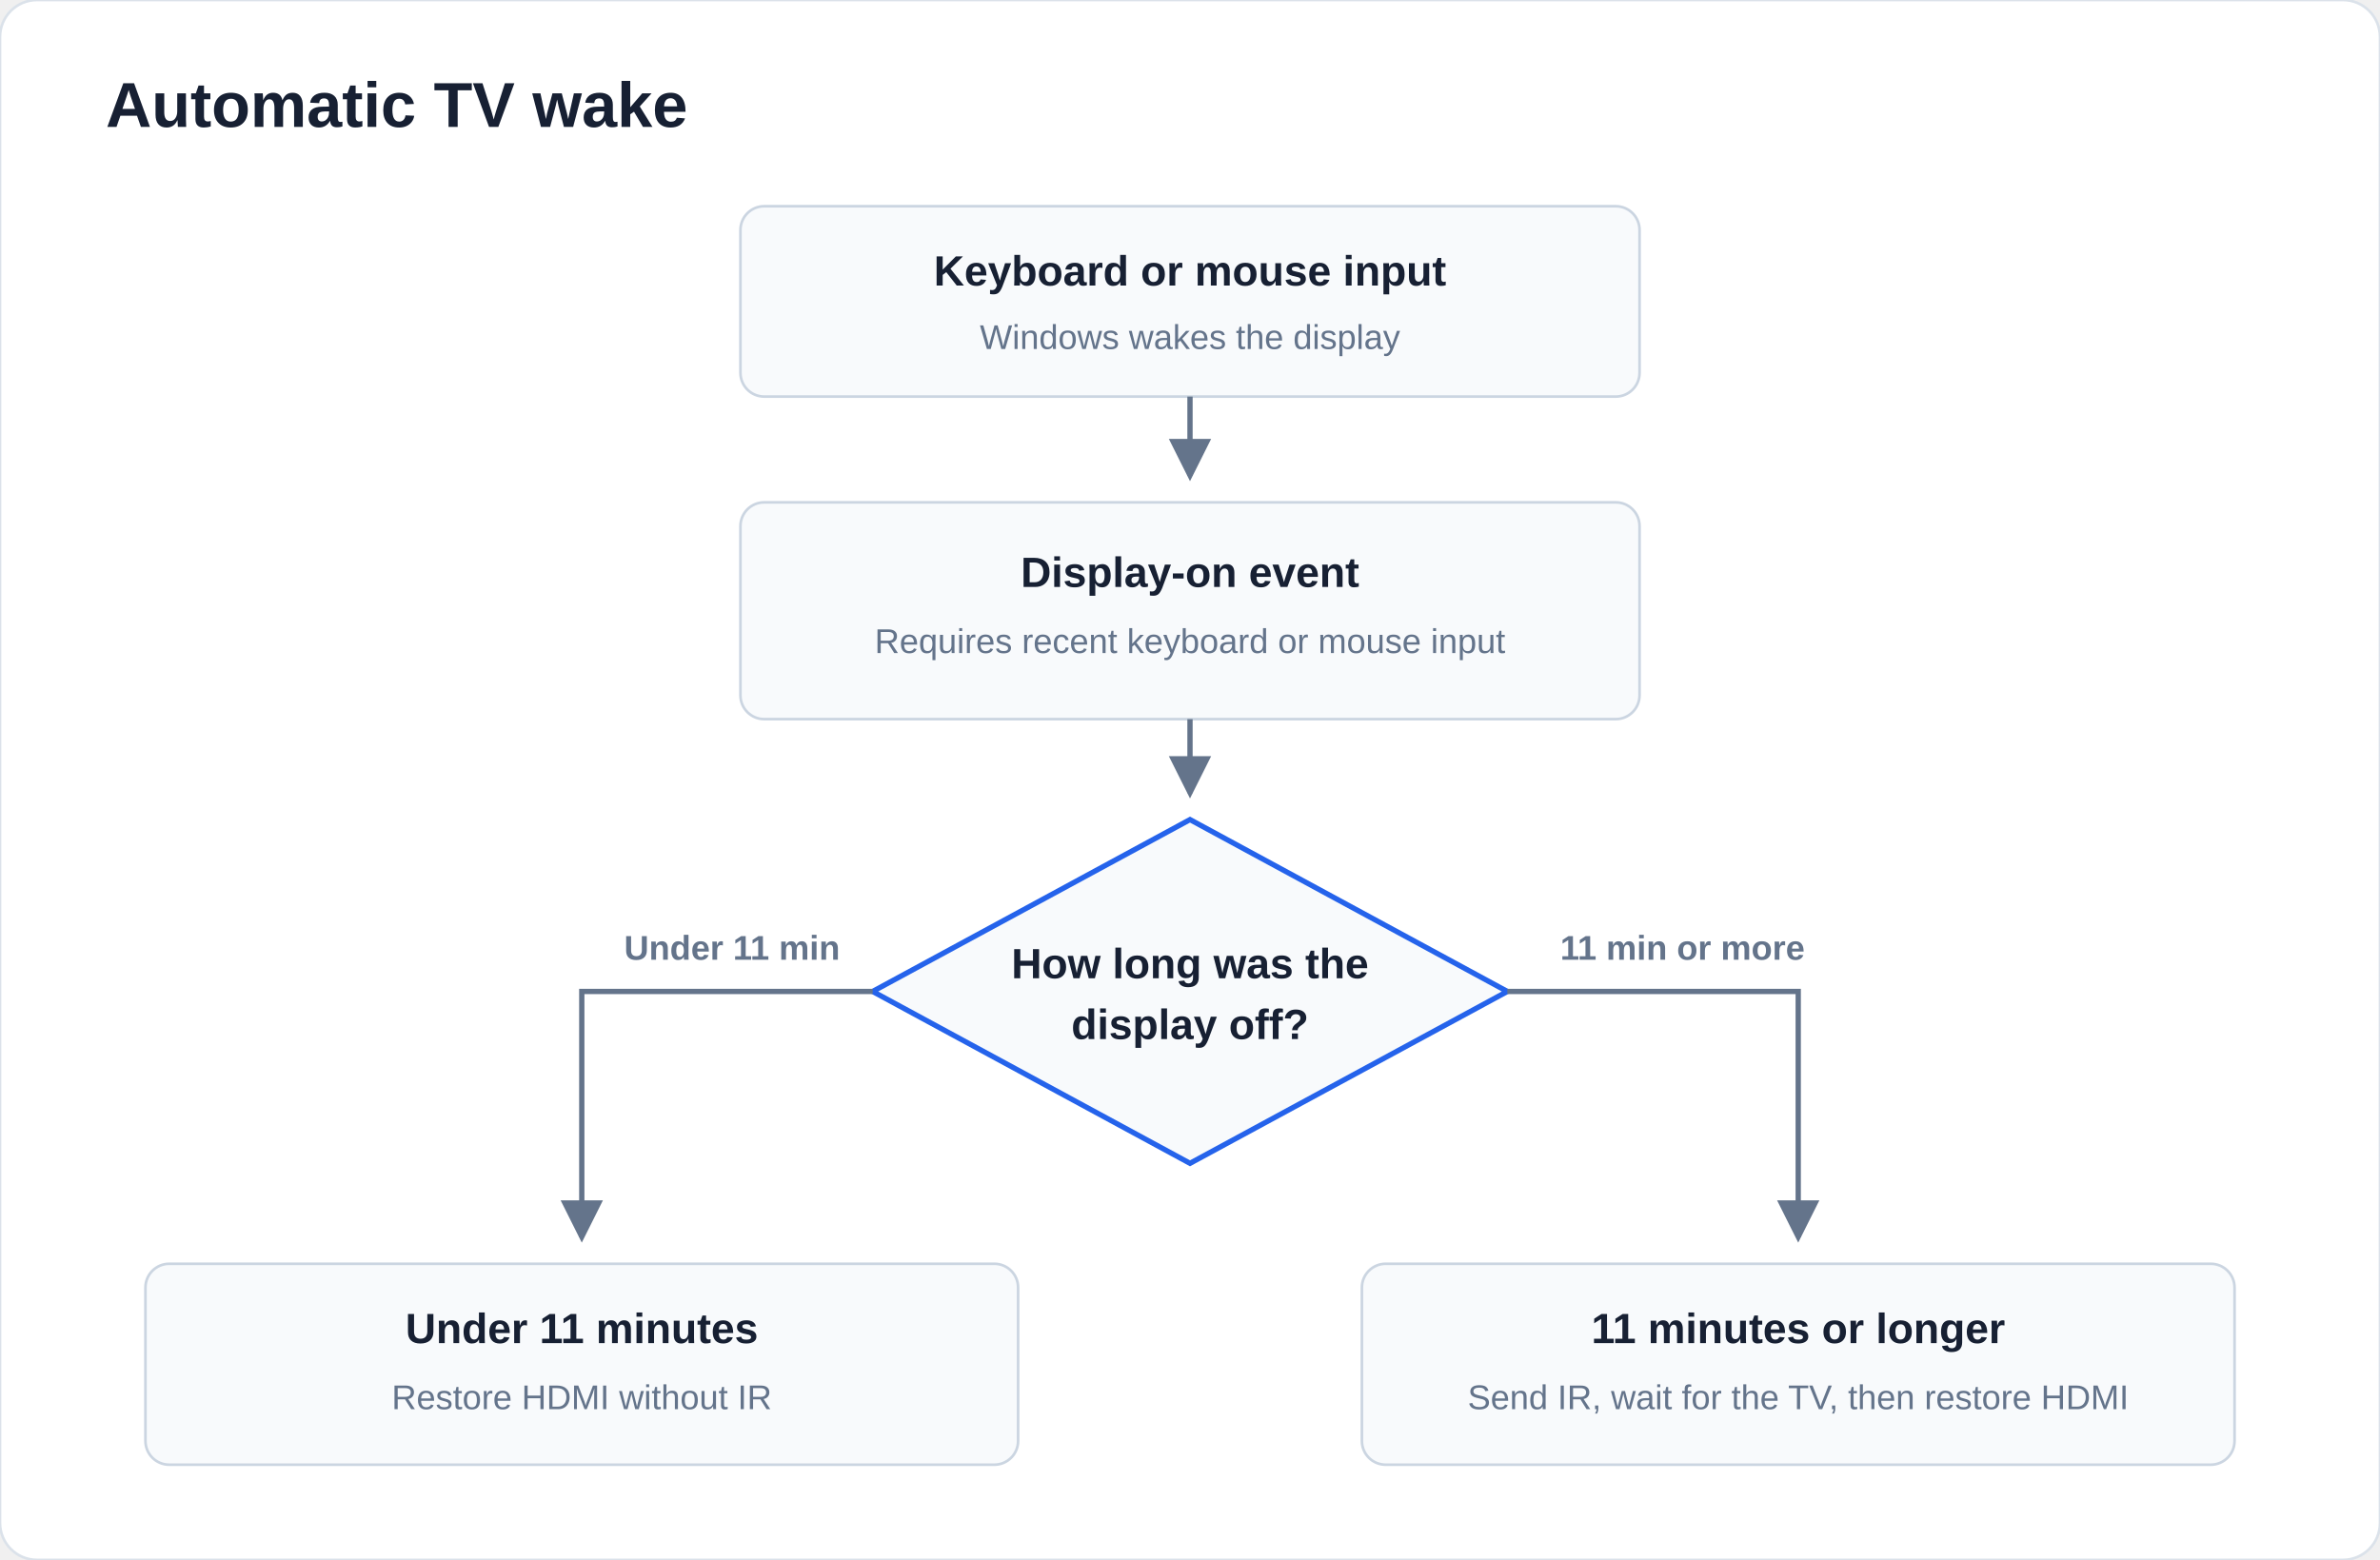
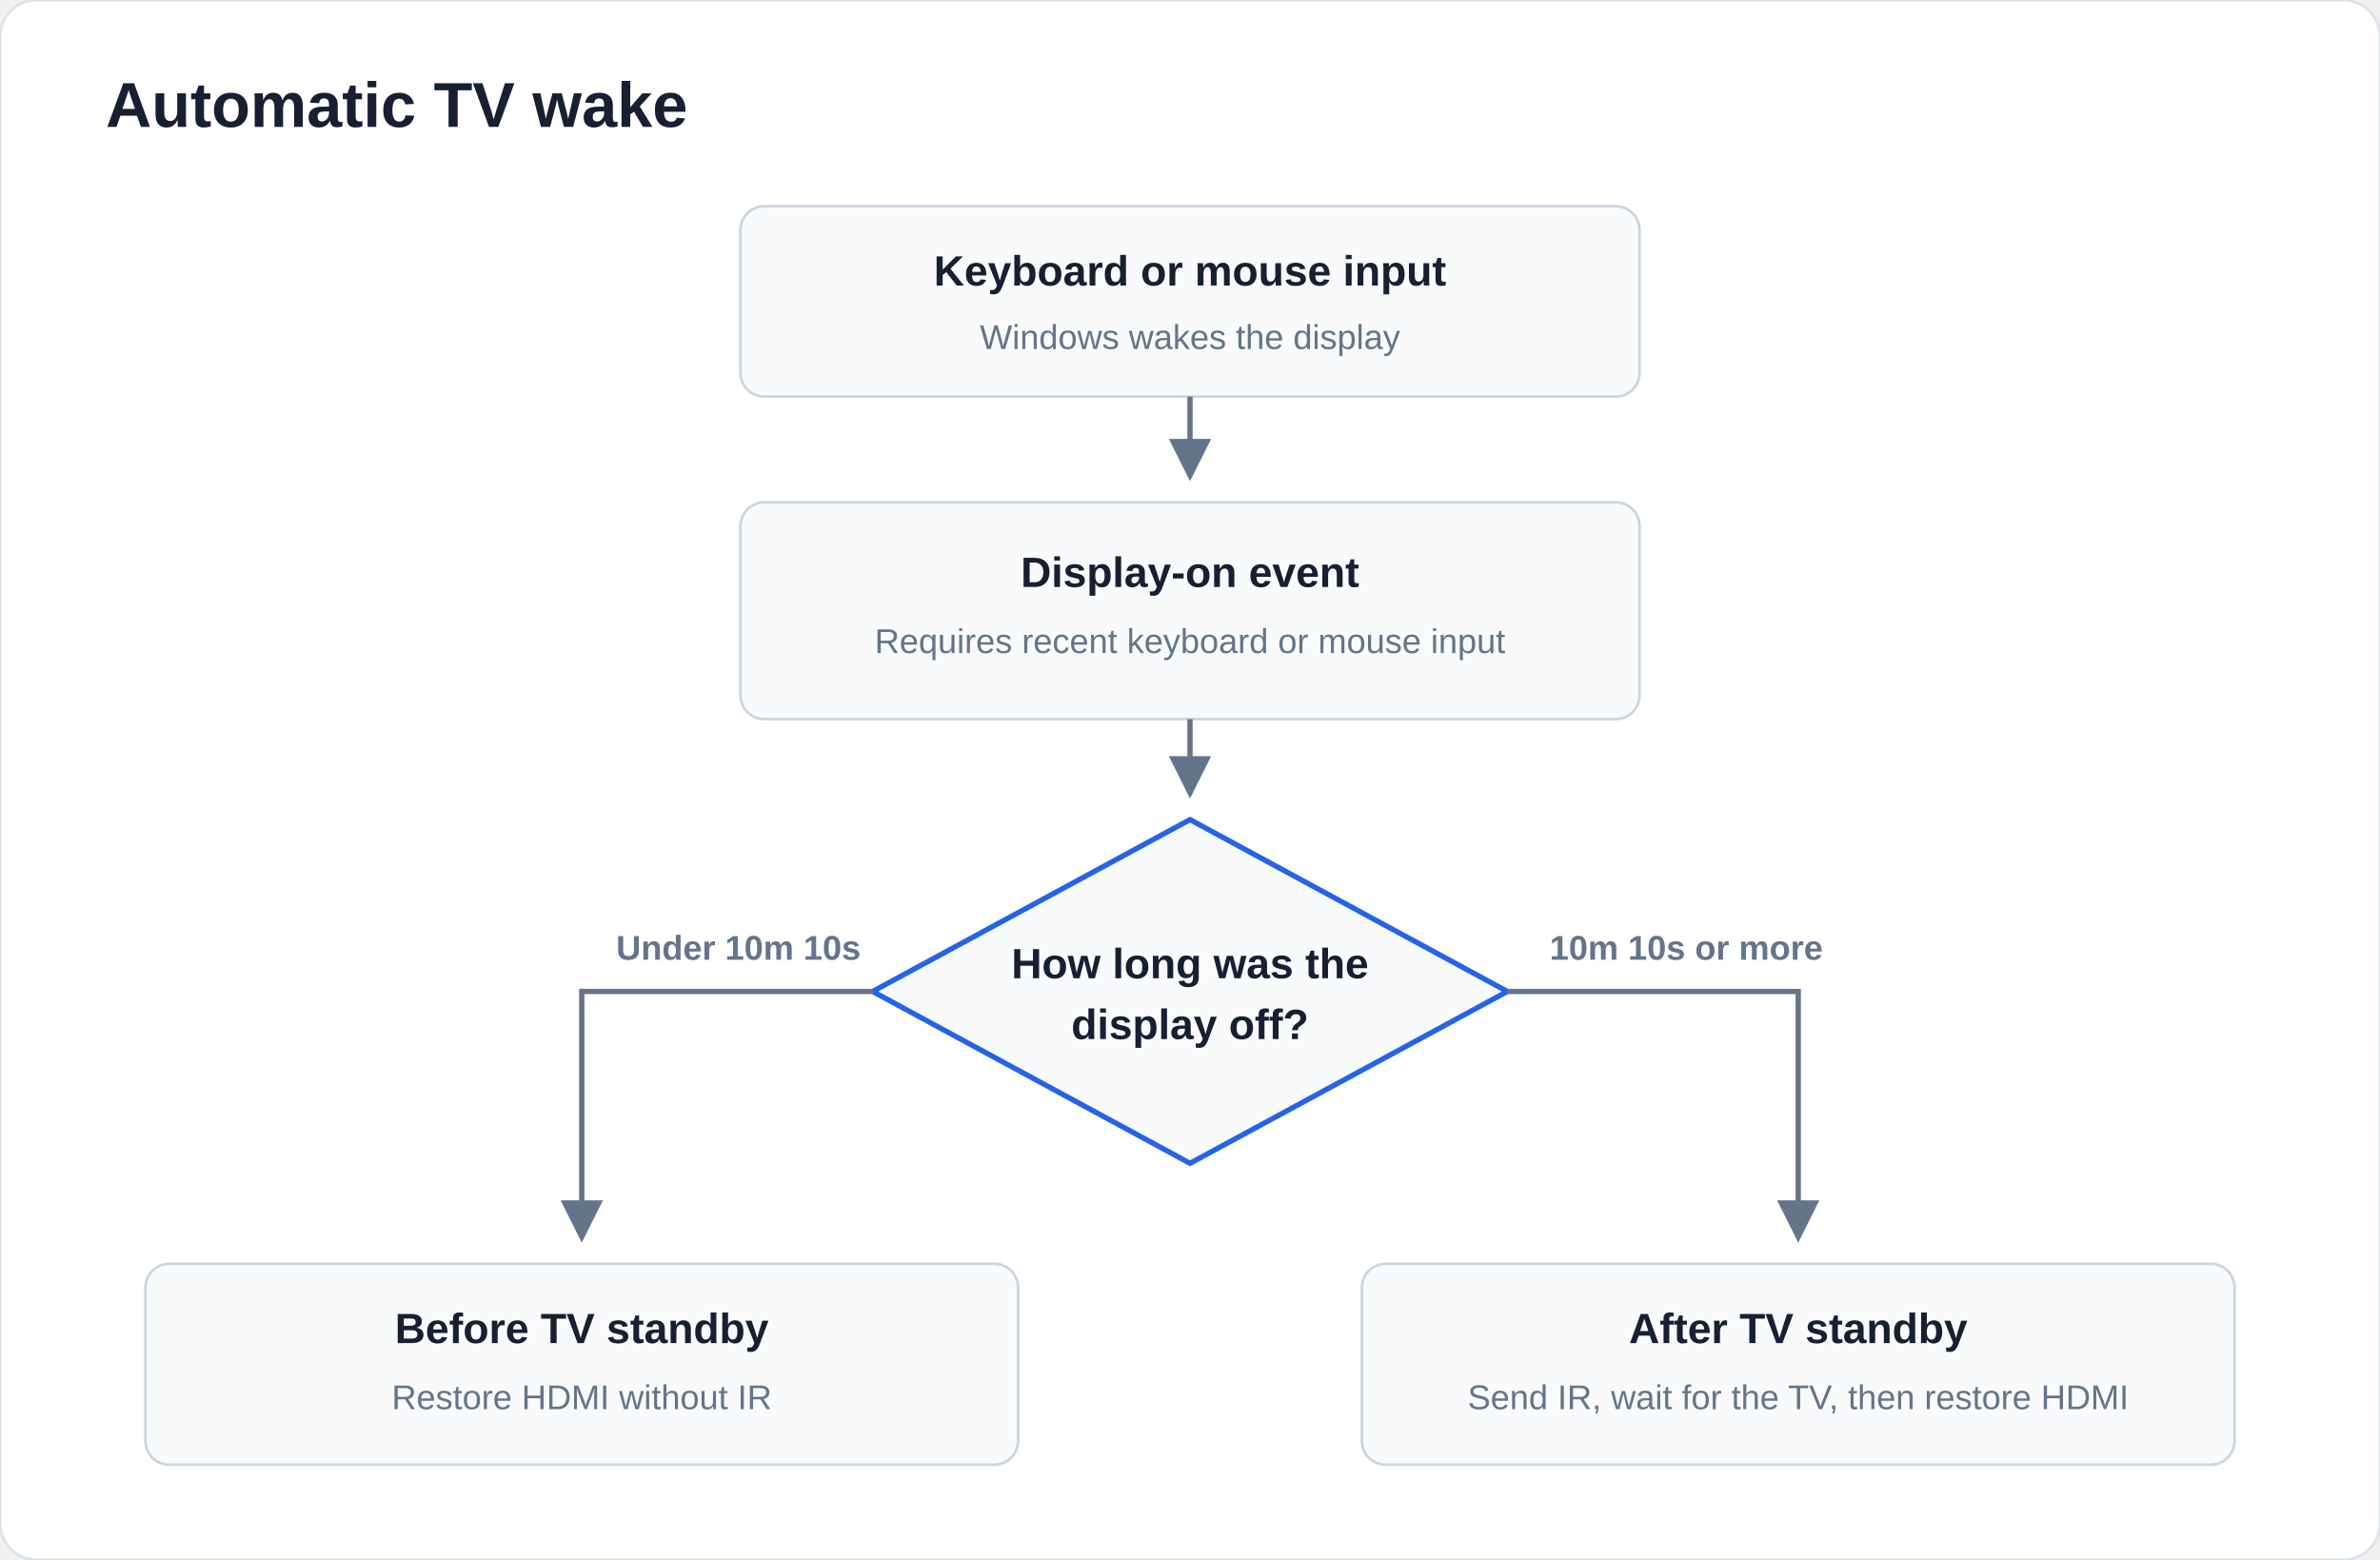
<svg xmlns="http://www.w3.org/2000/svg" width="900" height="590" viewBox="0 0 900 590" role="img" aria-labelledby="title desc">
  <defs>
    <marker id="arrow" markerWidth="8" markerHeight="8" refX="7" refY="4" orient="auto">
      <path d="M0 0 8 4 0 8z" fill="#64748b" />
    </marker>
  </defs>
  <rect width="900" height="590" rx="14" fill="#ffffff" stroke="#dbe2ea" />
  <text x="40" y="48" fill="#172033" font-family="Segoe UI,Arial,sans-serif" font-size="24" font-weight="600">Automatic TV wake</text>
  <g font-family="Segoe UI,Arial,sans-serif" text-anchor="middle">
    <rect x="280" y="78" width="340" height="72" rx="9" fill="#f8fafc" stroke="#cbd5e1" />
    <text x="450" y="108" fill="#172033" font-size="16" font-weight="600">Keyboard or mouse input</text>
    <text x="450" y="132" fill="#64748b" font-size="13">Windows wakes the display</text>
    <rect x="280" y="190" width="340" height="82" rx="9" fill="#f8fafc" stroke="#cbd5e1" />
    <text x="450" y="222" fill="#172033" font-size="16" font-weight="600">Display-on event</text>
    <text x="450" y="247" fill="#64748b" font-size="13">Requires recent keyboard or mouse input</text>
    <path d="M450 310 570 375 450 440 330 375z" fill="#f8fafc" stroke="#2563eb" stroke-width="2" />
    <text x="450" y="370" fill="#172033" font-size="16" font-weight="600">How long was the</text>
    <text x="450" y="393" fill="#172033" font-size="16" font-weight="600">display off?</text>
    <rect x="55" y="478" width="330" height="76" rx="9" fill="#f8fafc" stroke="#cbd5e1" />
-     <text x="220" y="508" fill="#172033" font-size="16" font-weight="600">Under 11 minutes</text>
+     <text x="220" y="508" fill="#172033" font-size="16" font-weight="600">Before TV standby</text>
    <text x="220" y="533" fill="#64748b" font-size="13">Restore HDMI without IR</text>
    <rect x="515" y="478" width="330" height="76" rx="9" fill="#f8fafc" stroke="#cbd5e1" />
-     <text x="680" y="508" fill="#172033" font-size="16" font-weight="600">11 minutes or longer</text>
+     <text x="680" y="508" fill="#172033" font-size="16" font-weight="600">After TV standby</text>
    <text x="680" y="533" fill="#64748b" font-size="13">Send IR, wait for the TV, then restore HDMI</text>
  </g>
  <g fill="none" stroke="#64748b" stroke-width="2" marker-end="url(#arrow)">
    <path d="M450 150v30" />
    <path d="M450 272v28" />
    <path d="M330 375H220v93" />
    <path d="M570 375h110v93" />
  </g>
  <g fill="#64748b" font-family="Segoe UI,Arial,sans-serif" font-size="13" font-weight="600">
-     <text x="236" y="363">Under 11 min</text>
-     <text x="590" y="363">11 min or more</text>
+     <text x="233" y="363">Under 10m 10s</text>
+     <text x="586" y="363">10m 10s or more</text>
  </g>
</svg>
